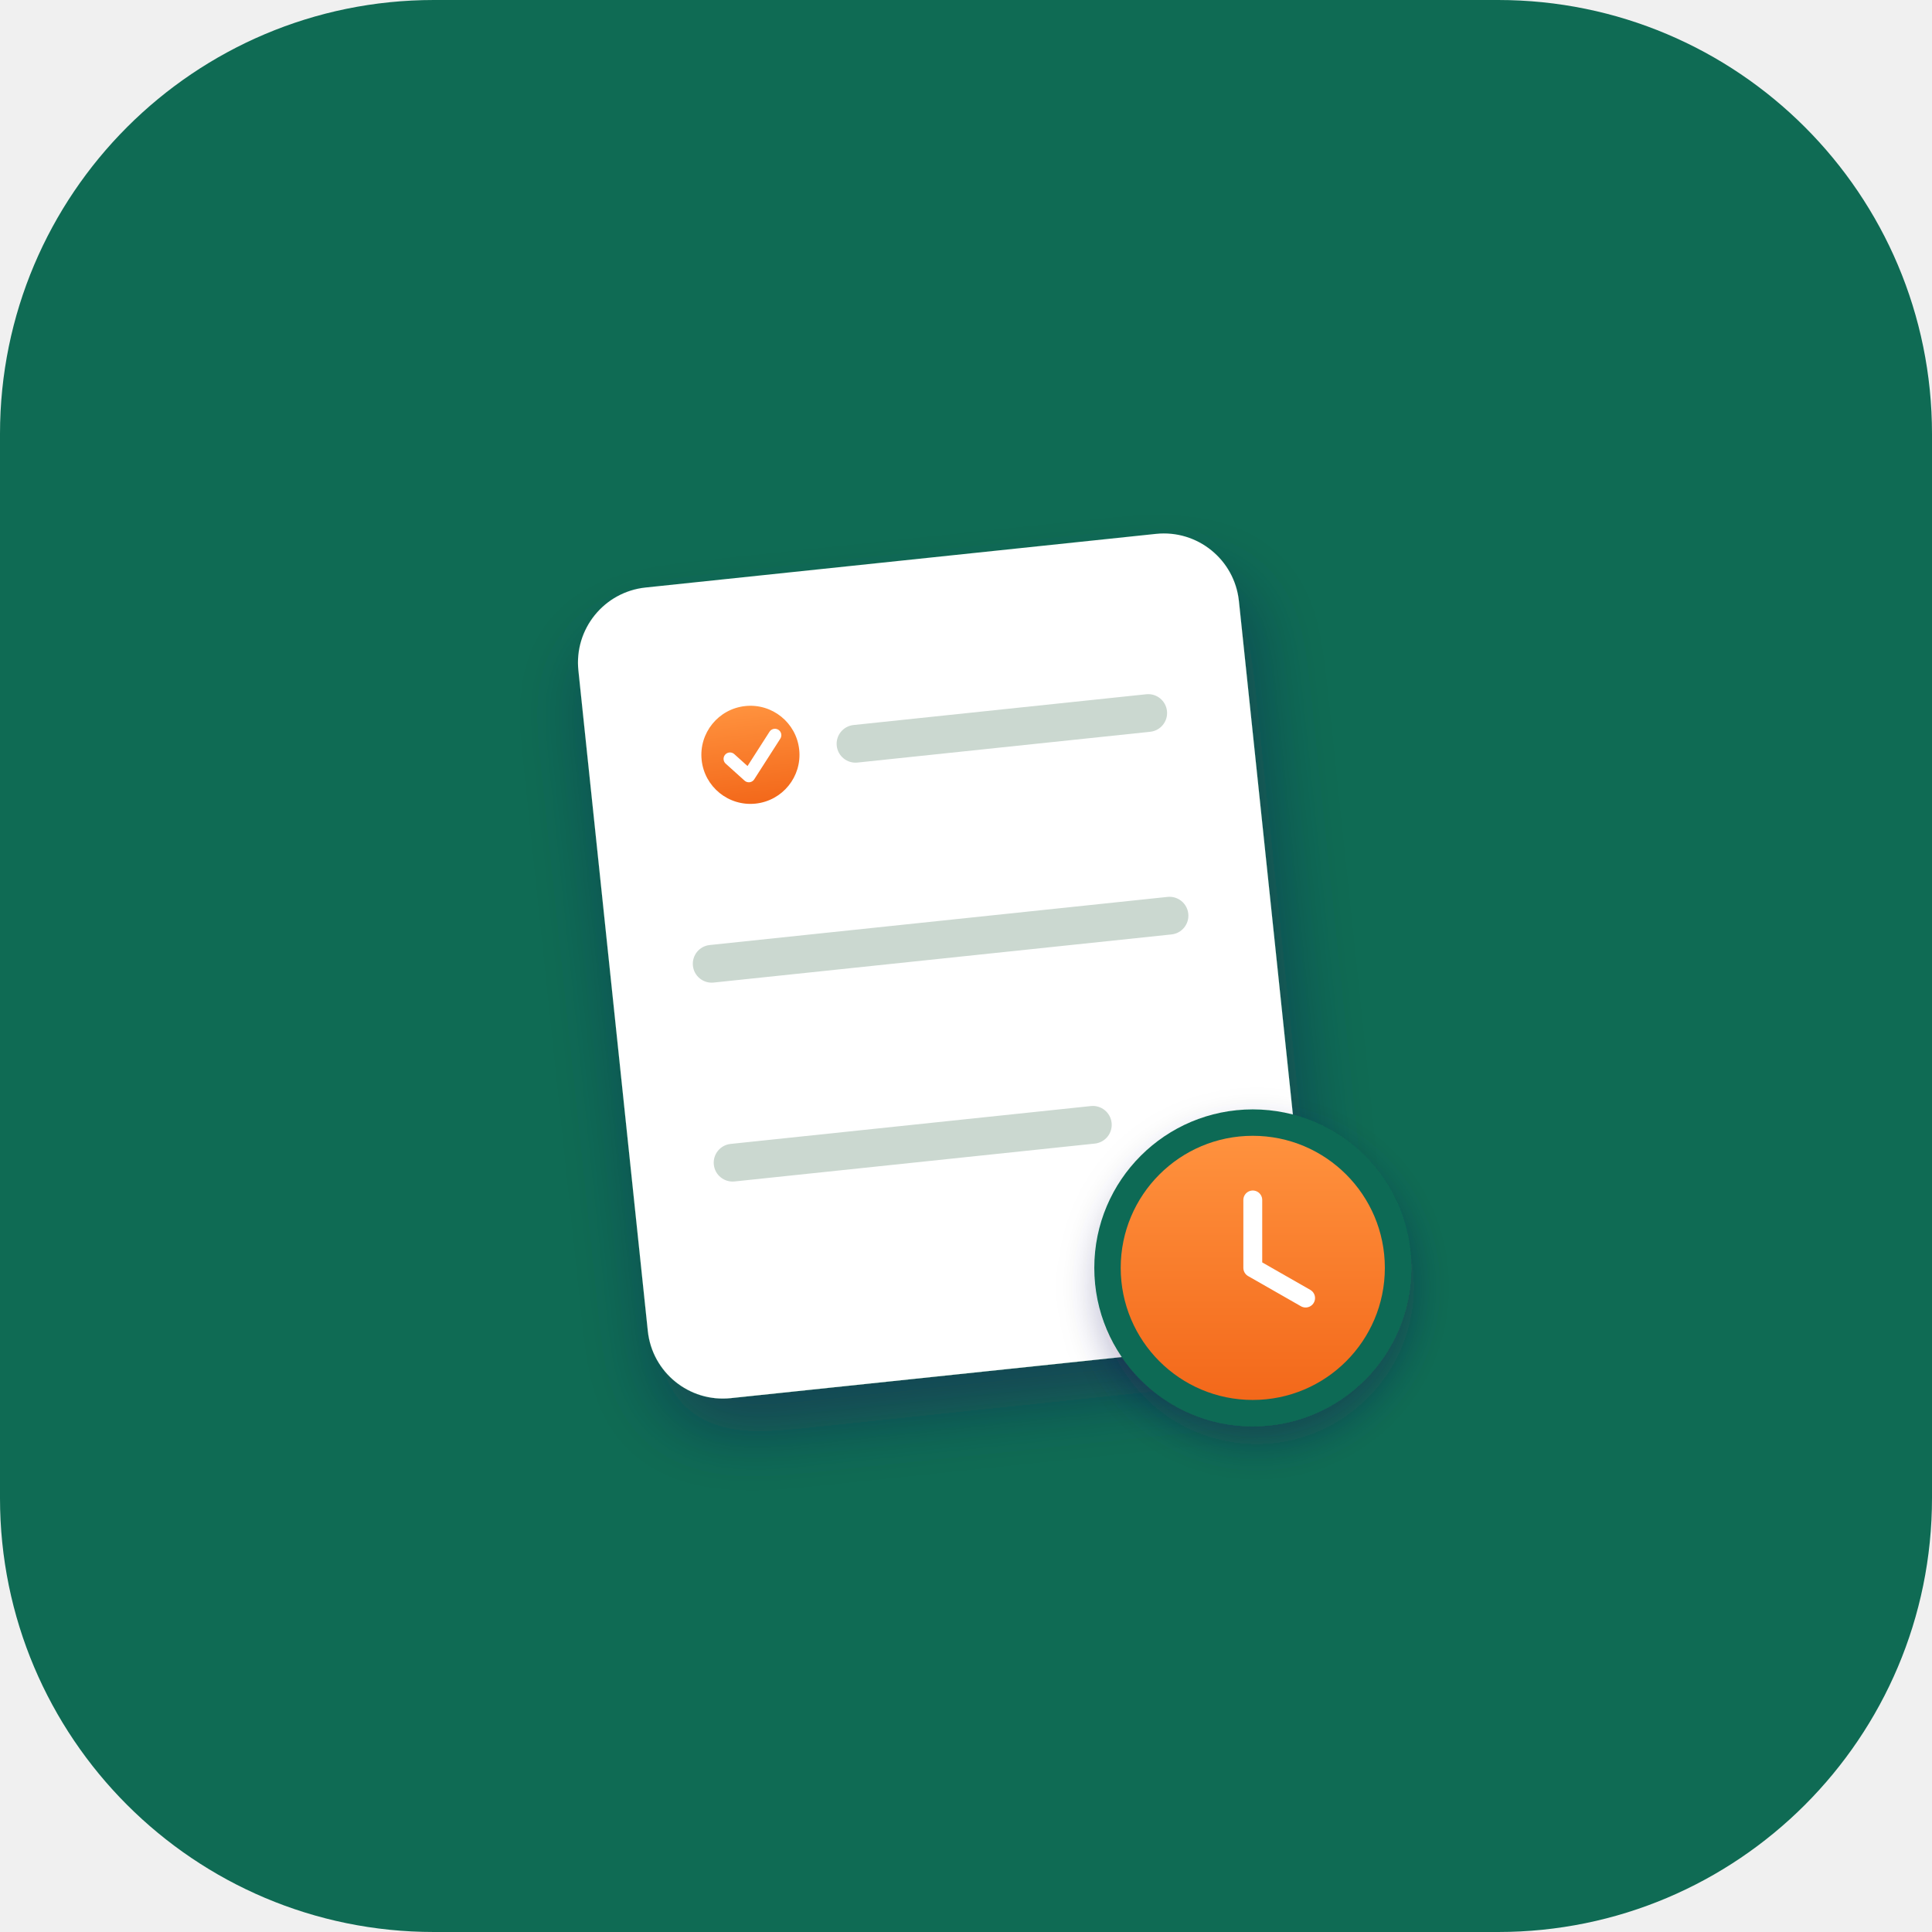
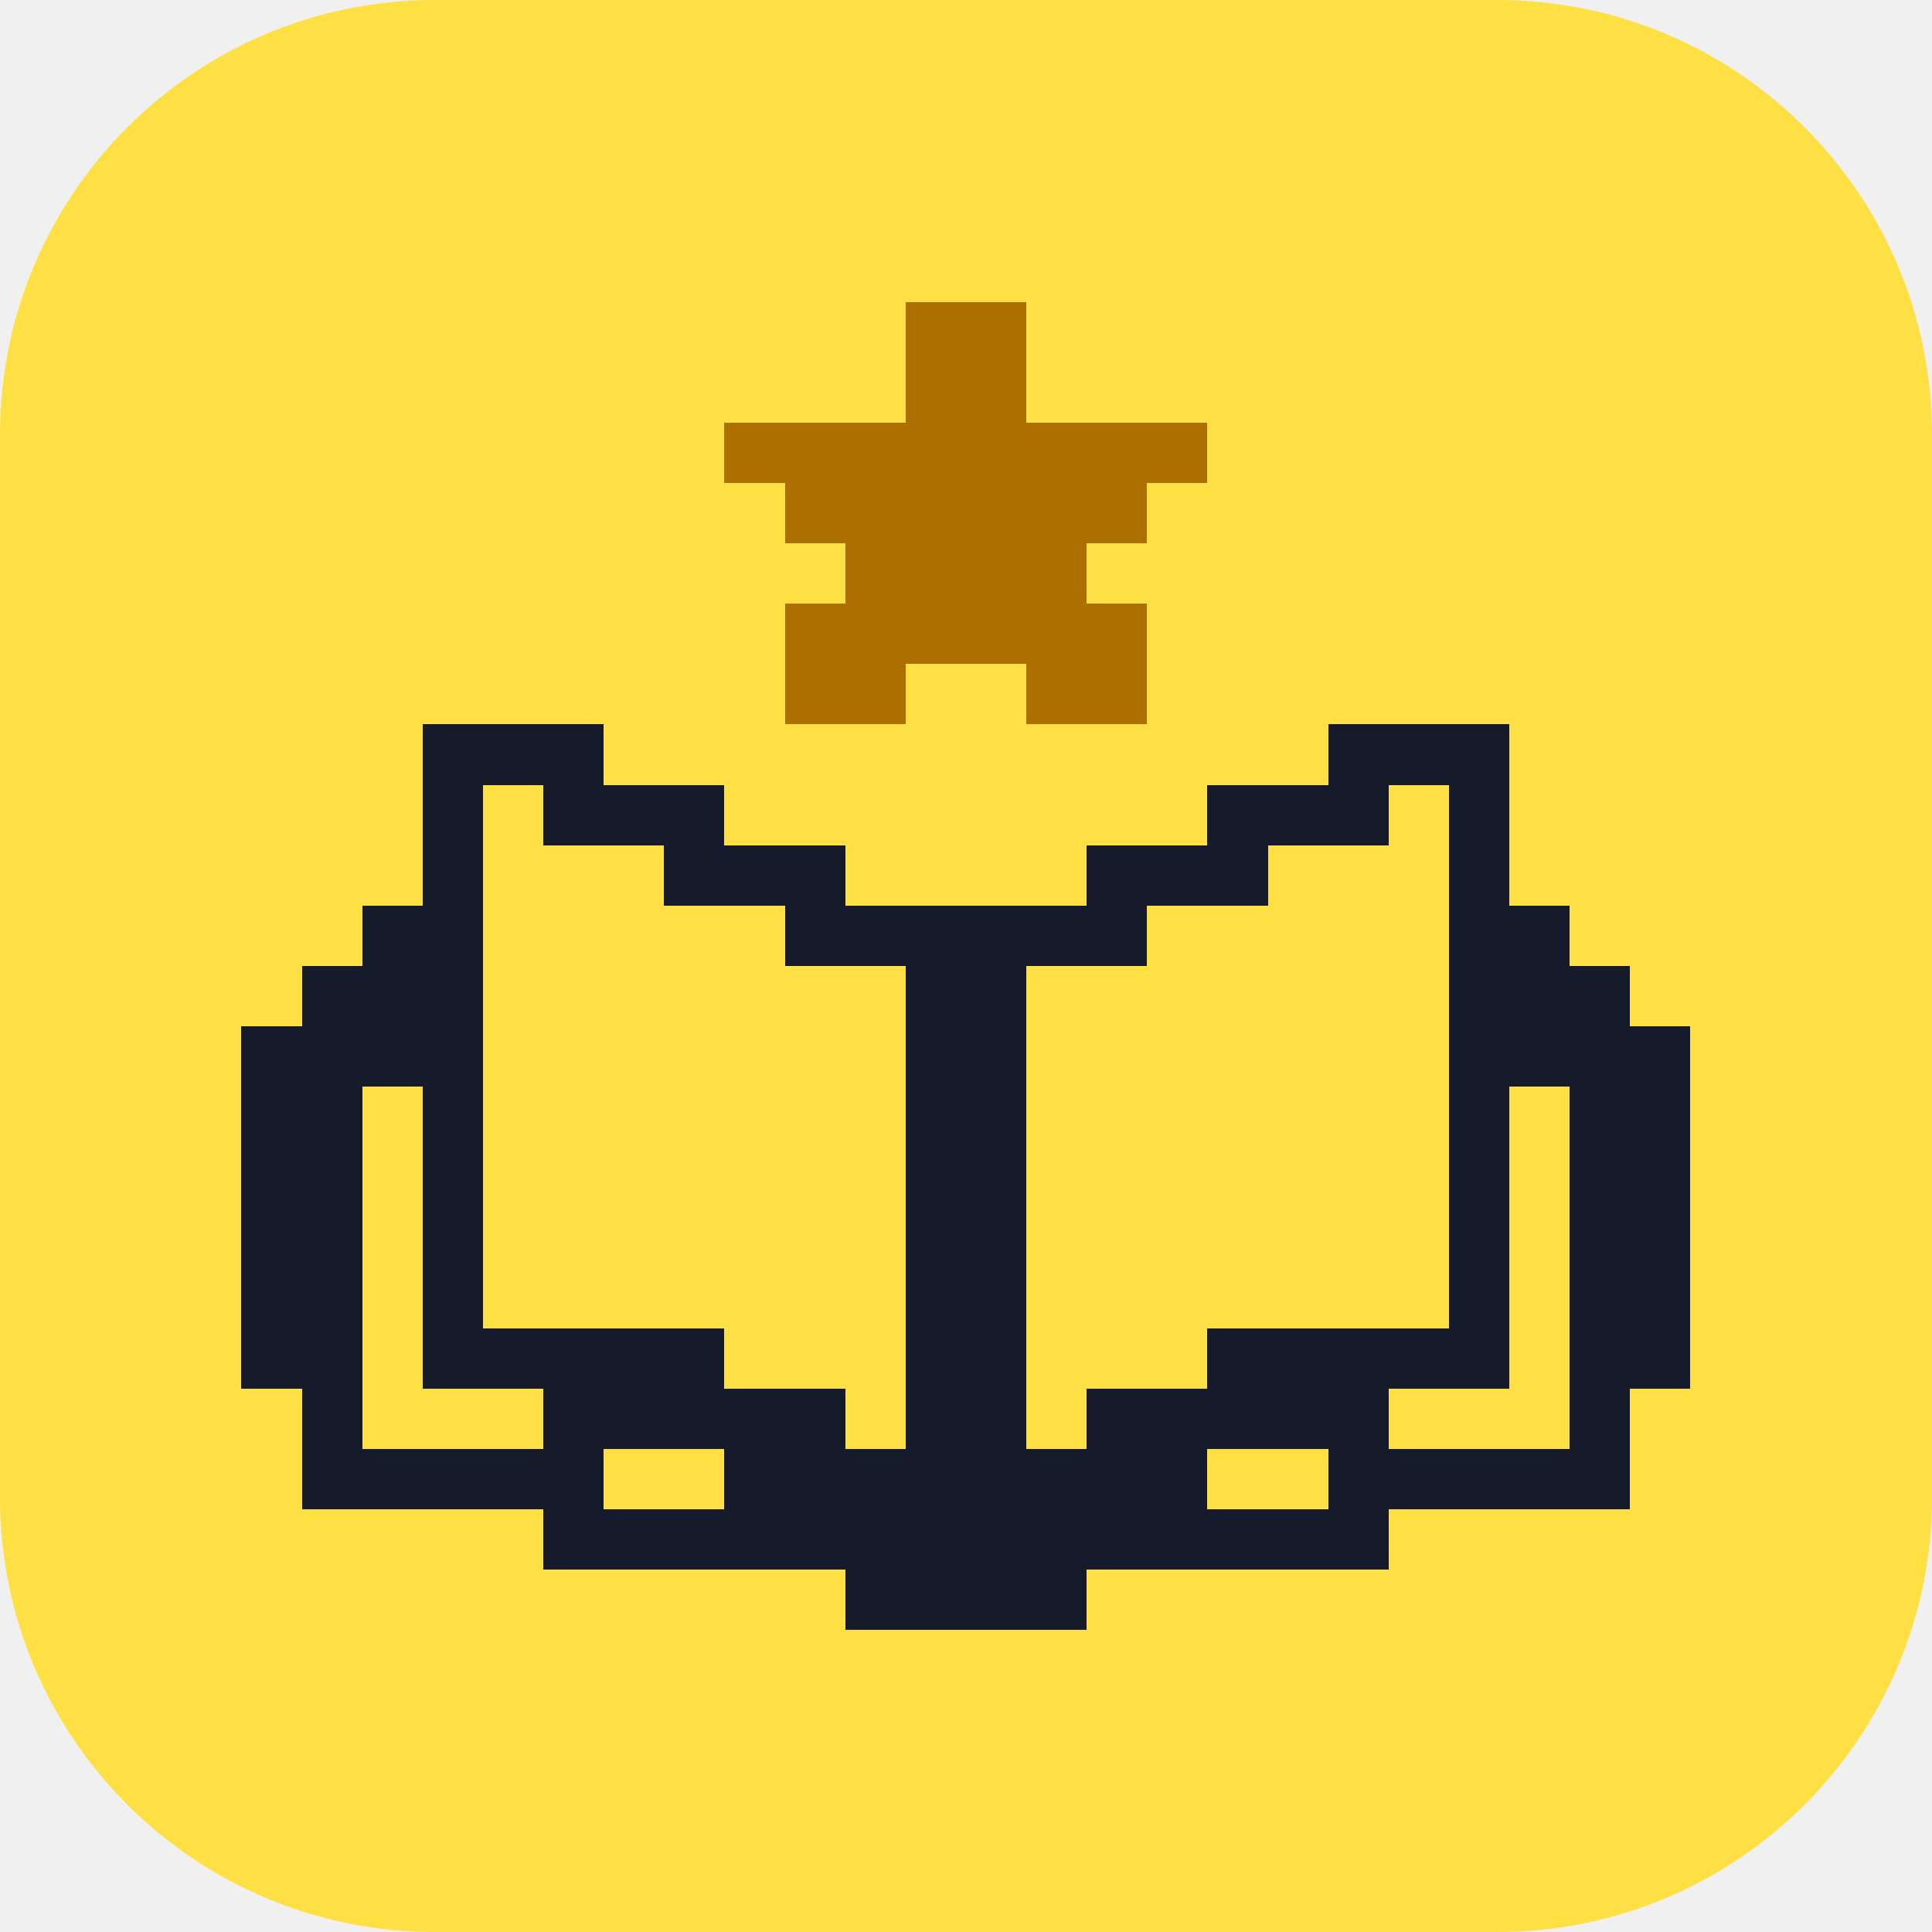
- <svg xmlns="http://www.w3.org/2000/svg" viewBox="0 0 512 512" width="512" height="512">
+ <svg xmlns="http://www.w3.org/2000/svg" viewBox="18 18 72 72" shape-rendering="crispEdges">
  <defs>
-     <linearGradient id="orange" x1="0" y1="0" x2="0" y2="1">
-       <stop offset="0" stop-color="#FF923E" />
-       <stop offset="1" stop-color="#F3681A" />
-     </linearGradient>
-     <filter id="paperShadow" x="-40%" y="-40%" width="180%" height="180%">
-       <feDropShadow dx="2" dy="10" stdDeviation="9" flood-color="#160F55" flood-opacity="0.35" />
-     </filter>
-     <filter id="badgeShadow" x="-60%" y="-60%" width="220%" height="220%">
-       <feDropShadow dx="1" dy="5" stdDeviation="5" flood-color="#160F55" flood-opacity="0.30" />
-     </filter>
-     <g id="paper">
-       <g transform="rotate(-6 250 256)">
-         <rect x="162" y="148" width="176" height="216" rx="20" fill="#FFFFFF" filter="url(#paperShadow)" />
-         <circle cx="205" cy="195" r="13" fill="url(#orange)" />
-         <path d="M 199.5 195.5 L 204 200.5 L 212 190.5" fill="none" stroke="#FFFFFF" stroke-width="3.4" stroke-linecap="round" stroke-linejoin="round" />
-         <rect x="228" y="190" width="88" height="10" rx="5" fill="#CBD8D0" />
-         <rect x="184" y="244" width="132" height="10" rx="5" fill="#CBD8D0" />
-         <rect x="184" y="297" width="106" height="10" rx="5" fill="#CBD8D0" />
-       </g>
-     </g>
-     <g id="badge">
-       <circle cx="332" cy="336" r="42" fill="#0F6B54" filter="url(#badgeShadow)" />
-       <circle cx="332" cy="336" r="35" fill="url(#orange)" />
-       <path d="M 332 318 L 332 336 L 346 344" fill="none" stroke="#FFFFFF" stroke-width="5" stroke-linecap="round" stroke-linejoin="round" />
-     </g>
+     <clipPath id="tile">
+       <rect x="18" y="18" width="72" height="72" rx="16.2" />
+     </clipPath>
  </defs>
-   <rect width="512" height="512" rx="115" fill="#0F6B54" />
-   <use href="#paper" />
-   <use href="#badge" />
+   <g clip-path="url(#tile)">
+     <rect x="18" y="18" width="72" height="72" fill="#FFE044" />
+     <path d="M31.5 51.75L76.5 51.75L76.5 54L78.75 54L78.75 56.25L81 56.25L81 69.75L78.75 69.75L78.75 74.25L69.75 74.25L69.75 76.5L58.5 76.5L58.5 78.75L49.5 78.75L49.5 76.5L38.25 76.5L38.25 74.25L29.25 74.25L29.25 69.75L27 69.75L27 56.25L29.25 56.25L29.25 54L31.5 54Z" fill="#151B2B" />
+     <path d="M31.5 58.5L36 58.5L36 69.75L42.75 69.75L42.75 72L47.25 72L47.25 74.25L40.5 74.25L40.5 72L31.5 72Z" fill="#FFE044" />
+     <path d="M76.5 58.5L72 58.5L72 69.75L65.25 69.75L65.25 72L60.75 72L60.75 74.25L67.5 74.25L67.5 72L76.5 72Z" fill="#FFE044" />
+     <path d="M33.75 45L40.5 45L40.5 47.25L45 47.25L45 49.5L49.5 49.5L49.5 51.75L54 51.75L54 76.5L49.5 76.5L49.5 74.25L45 74.25L45 72L38.25 72L38.25 69.75L33.75 69.75Z" fill="#151B2B" />
+     <path d="M74.25 45L67.5 45L67.5 47.25L63 47.25L63 49.5L58.5 49.5L58.5 51.75L54 51.75L54 76.5L58.5 76.5L58.5 74.25L63 74.25L63 72L69.75 72L69.75 69.75L74.25 69.75Z" fill="#151B2B" />
+     <path d="M36 47.25L38.25 47.25L38.25 49.5L42.75 49.5L42.75 51.75L47.25 51.75L47.25 54L51.75 54L51.75 72L49.5 72L49.5 69.75L45 69.75L45 67.5L36 67.5Z" fill="#FFE044" />
+     <path d="M72 47.25L69.75 47.25L69.75 49.5L65.25 49.5L65.25 51.75L60.75 51.75L60.75 54L56.25 54L56.25 72L58.5 72L58.5 69.75L63 69.75L63 67.5L72 67.5Z" fill="#FFE044" />
+     <path d="M51.75 29.25L56.25 29.25L56.25 33.75L63 33.75L63 36L60.75 36L60.75 38.25L58.5 38.25L58.5 40.5L60.75 40.5L60.75 45L56.25 45L56.25 42.75L51.75 42.75L51.75 45L47.25 45L47.25 40.5L49.5 40.5L49.5 38.25L47.25 38.25L47.25 36L45 36L45 33.75L51.75 33.75Z" fill="#AD7000" />
+   </g>
</svg>
